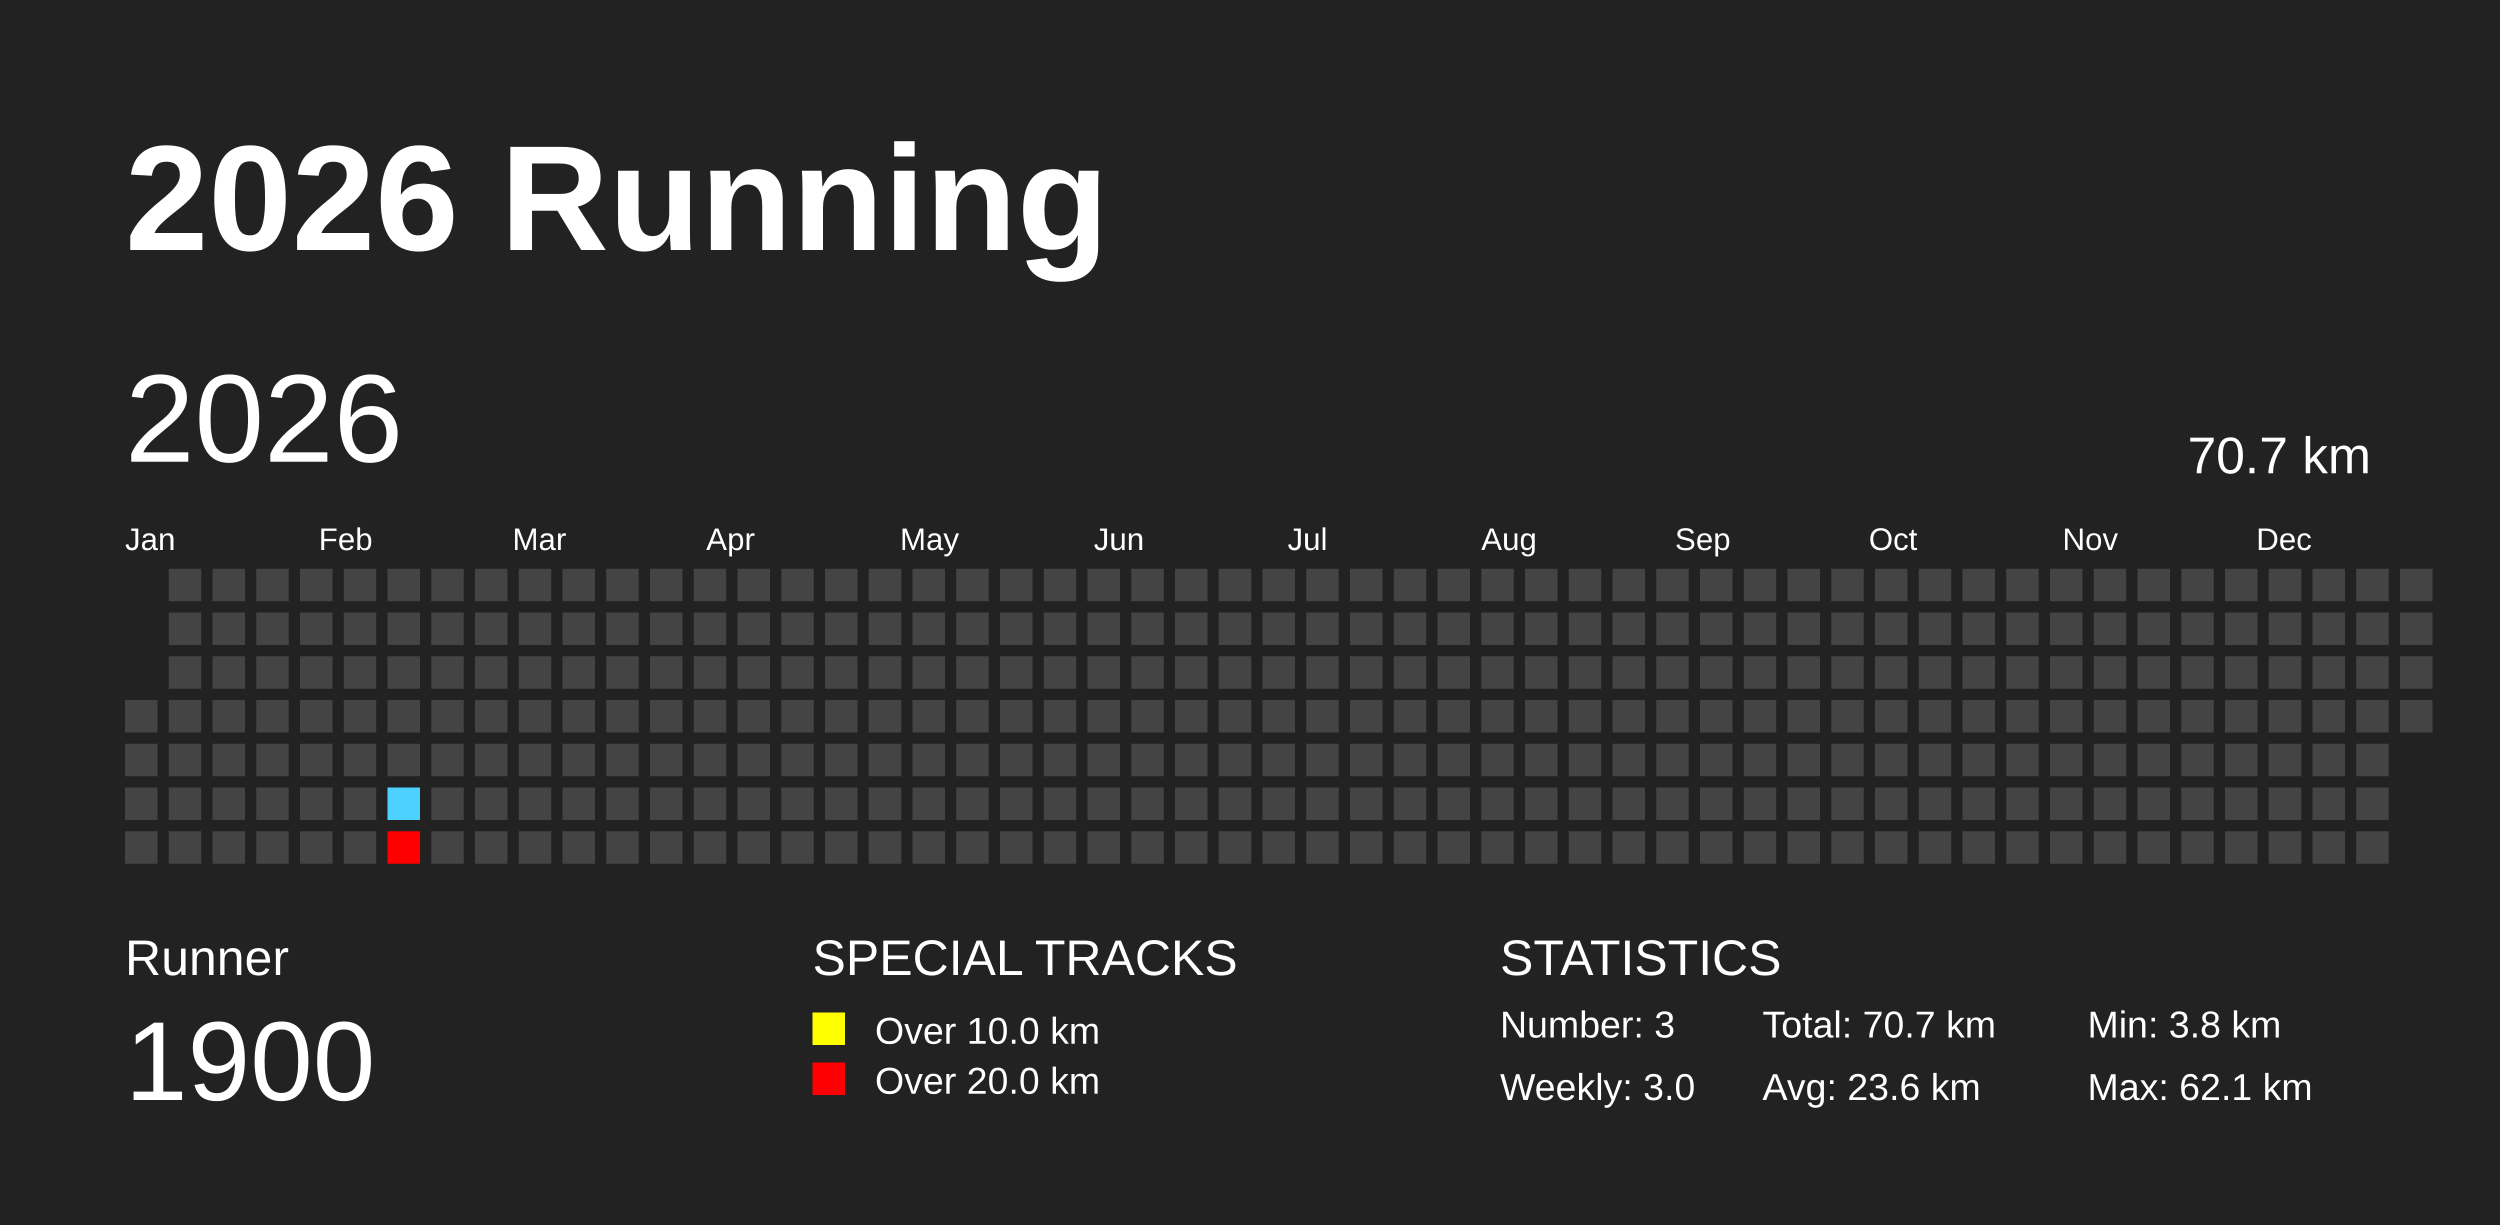
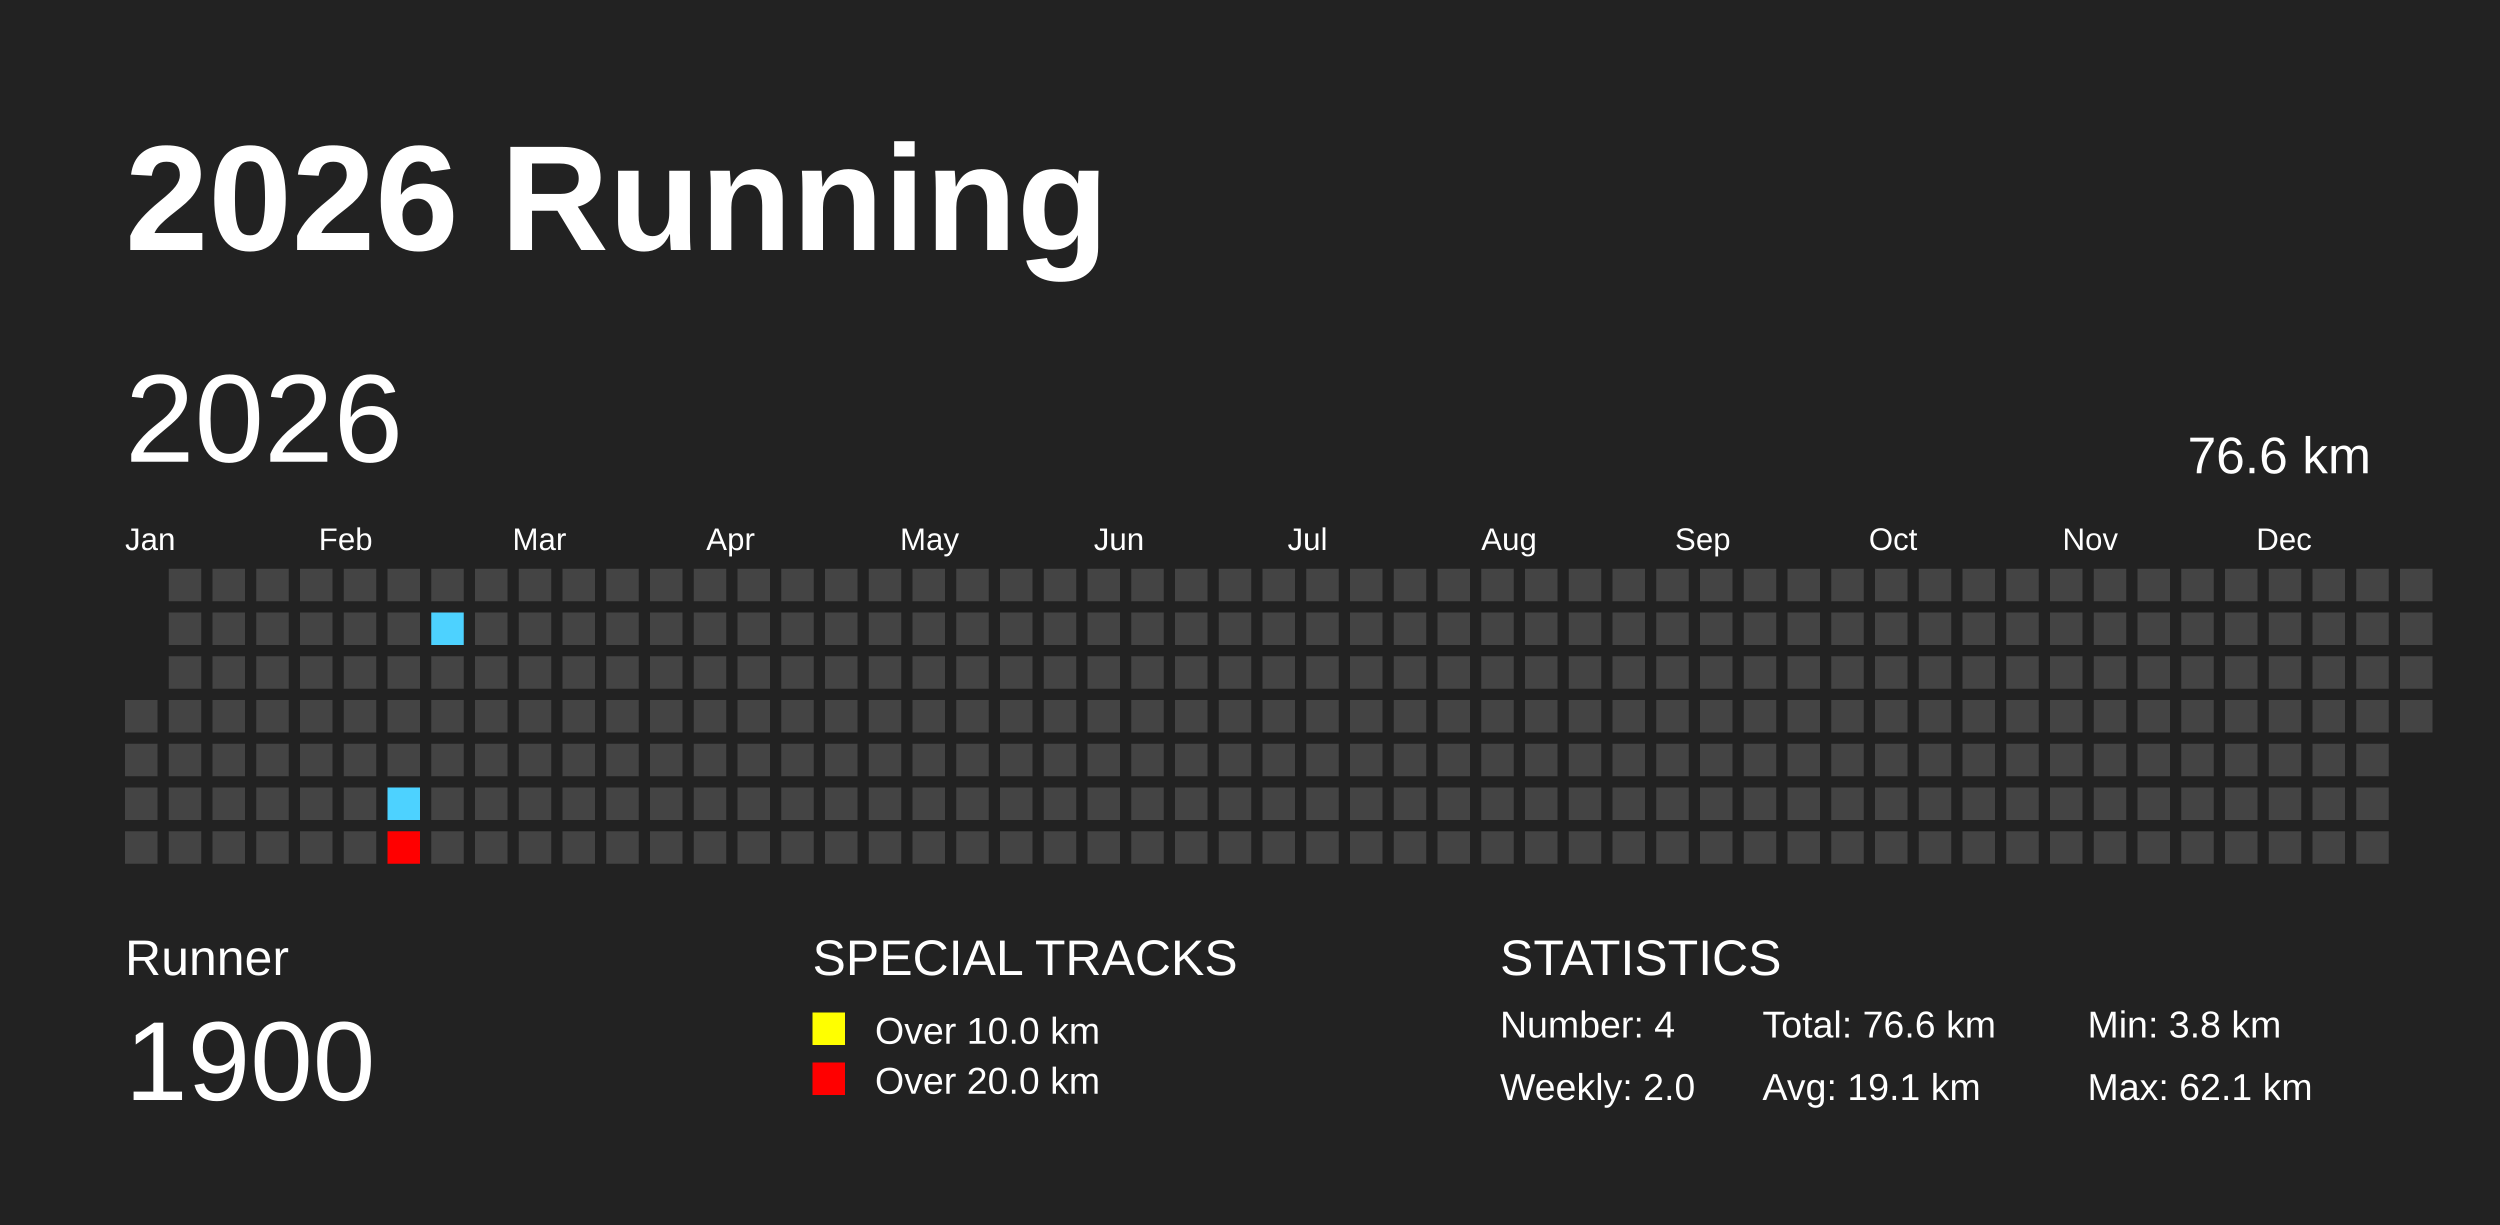
<svg xmlns="http://www.w3.org/2000/svg" baseProfile="full" height="98mm" version="1.1" viewBox="0,0,200,98" width="200mm">
  <defs />
  <rect fill="#222222" height="98" width="200" x="0" y="0" />
  <text fill="#FFFFFF" style="font-size:12px; font-family:Arial; font-weight:bold;" x="10" y="20">2026 Running</text>
  <text fill="#FFFFFF" style="font-size:4px; font-family:Arial" x="10" y="78">Runner</text>
  <text fill="#FFFFFF" style="font-size:9px; font-family:Arial" x="10" y="88">1900</text>
  <text fill="#FFFFFF" style="font-size:4px; font-family:Arial" x="65" y="78">SPECIAL TRACKS</text>
  <rect fill="yellow" height="2.6" width="2.6" x="65" y="81" />
  <text fill="#FFFFFF" style="font-size:3px; font-family:Arial" x="70" y="83.5">Over 10.0 km</text>
  <rect fill="red" height="2.6" width="2.6" x="65" y="85" />
  <text fill="#FFFFFF" style="font-size:3px; font-family:Arial" x="70" y="87.5">Over 20.0 km</text>
  <text fill="#FFFFFF" style="font-size:4px; font-family:Arial" x="120" y="78">STATISTICS</text>
-   <text fill="#FFFFFF" style="font-size:3px; font-family:Arial" x="120" y="83">Number: 3</text>
-   <text fill="#FFFFFF" style="font-size:3px; font-family:Arial" x="120" y="88">Weekly: 3.0</text>
-   <text fill="#FFFFFF" style="font-size:3px; font-family:Arial" x="141" y="83">Total: 70.7 km</text>
-   <text fill="#FFFFFF" style="font-size:3px; font-family:Arial" x="141" y="88">Avg: 23.6 km</text>
+   <text fill="#FFFFFF" style="font-size:3px; font-family:Arial" x="120" y="83">Number: 4</text>
+   <text fill="#FFFFFF" style="font-size:3px; font-family:Arial" x="120" y="88">Weekly: 2.0</text>
+   <text fill="#FFFFFF" style="font-size:3px; font-family:Arial" x="141" y="83">Total: 76.6 km</text>
+   <text fill="#FFFFFF" style="font-size:3px; font-family:Arial" x="141" y="88">Avg: 19.1 km</text>
  <text fill="#FFFFFF" style="font-size:3px; font-family:Arial" x="167" y="83">Min: 3.8 km</text>
  <text fill="#FFFFFF" style="font-size:3px; font-family:Arial" x="167" y="88">Max: 62.1 km</text>
  <text dominant-baseline="hanging" fill="#FFFFFF" style="font-size:10.0px; font-family:Arial;" x="10" y="30">2026</text>
-   <text dominant-baseline="hanging" fill="#FFFFFF" style="font-size:4.125px; font-family:Arial;" x="175" y="35">70.7 km</text>
+   <text dominant-baseline="hanging" fill="#FFFFFF" style="font-size:4.125px; font-family:Arial;" x="175" y="35">76.6 km</text>
  <text fill="#FFFFFF" style="font-size:2.5px; font-family:Arial" x="10.0" y="44">Jan</text>
  <text fill="#FFFFFF" style="font-size:2.5px; font-family:Arial" x="25.5" y="44">Feb</text>
  <text fill="#FFFFFF" style="font-size:2.5px; font-family:Arial" x="41.0" y="44">Mar</text>
  <text fill="#FFFFFF" style="font-size:2.5px; font-family:Arial" x="56.5" y="44">Apr</text>
  <text fill="#FFFFFF" style="font-size:2.5px; font-family:Arial" x="72.0" y="44">May</text>
  <text fill="#FFFFFF" style="font-size:2.5px; font-family:Arial" x="87.5" y="44">Jun</text>
  <text fill="#FFFFFF" style="font-size:2.5px; font-family:Arial" x="103.0" y="44">Jul</text>
  <text fill="#FFFFFF" style="font-size:2.5px; font-family:Arial" x="118.5" y="44">Aug</text>
  <text fill="#FFFFFF" style="font-size:2.5px; font-family:Arial" x="134.0" y="44">Sep</text>
  <text fill="#FFFFFF" style="font-size:2.5px; font-family:Arial" x="149.5" y="44">Oct</text>
  <text fill="#FFFFFF" style="font-size:2.5px; font-family:Arial" x="165.0" y="44">Nov</text>
  <text fill="#FFFFFF" style="font-size:2.5px; font-family:Arial" x="180.5" y="44">Dec</text>
  <rect fill="#444444" height="2.6" width="2.6" x="10.0" y="56.0" />
  <rect fill="#444444" height="2.6" width="2.6" x="10.0" y="59.5" />
  <rect fill="#444444" height="2.6" width="2.6" x="10.0" y="63.0" />
  <rect fill="#444444" height="2.6" width="2.6" x="10.0" y="66.5" />
  <rect fill="#444444" height="2.6" width="2.6" x="13.5" y="45.5" />
  <rect fill="#444444" height="2.6" width="2.6" x="13.5" y="49.0" />
  <rect fill="#444444" height="2.6" width="2.6" x="13.5" y="52.5" />
  <rect fill="#444444" height="2.6" width="2.6" x="13.5" y="56.0" />
  <rect fill="#444444" height="2.6" width="2.6" x="13.5" y="59.5" />
  <rect fill="#444444" height="2.6" width="2.6" x="13.5" y="63.0" />
  <rect fill="#444444" height="2.6" width="2.6" x="13.5" y="66.5" />
  <rect fill="#444444" height="2.6" width="2.6" x="17.0" y="45.5" />
  <rect fill="#444444" height="2.6" width="2.6" x="17.0" y="49.0" />
  <rect fill="#444444" height="2.6" width="2.6" x="17.0" y="52.5" />
  <rect fill="#444444" height="2.6" width="2.6" x="17.0" y="56.0" />
  <rect fill="#444444" height="2.6" width="2.6" x="17.0" y="59.5" />
  <rect fill="#444444" height="2.6" width="2.6" x="17.0" y="63.0" />
  <rect fill="#444444" height="2.6" width="2.6" x="17.0" y="66.5" />
  <rect fill="#444444" height="2.6" width="2.6" x="20.5" y="45.5" />
  <rect fill="#444444" height="2.6" width="2.6" x="20.5" y="49.0" />
  <rect fill="#444444" height="2.6" width="2.6" x="20.5" y="52.5" />
  <rect fill="#444444" height="2.6" width="2.6" x="20.5" y="56.0" />
  <rect fill="#444444" height="2.6" width="2.6" x="20.5" y="59.5" />
  <rect fill="#444444" height="2.6" width="2.6" x="20.5" y="63.0" />
  <rect fill="#444444" height="2.6" width="2.6" x="20.5" y="66.5" />
  <rect fill="#444444" height="2.6" width="2.6" x="24.0" y="45.5" />
  <rect fill="#444444" height="2.6" width="2.6" x="24.0" y="49.0" />
  <rect fill="#444444" height="2.6" width="2.6" x="24.0" y="52.5" />
  <rect fill="#444444" height="2.6" width="2.6" x="24.0" y="56.0" />
  <rect fill="#444444" height="2.6" width="2.6" x="24.0" y="59.5" />
  <rect fill="#444444" height="2.6" width="2.6" x="24.0" y="63.0" />
  <rect fill="#444444" height="2.6" width="2.6" x="24.0" y="66.5" />
  <rect fill="#444444" height="2.6" width="2.6" x="27.5" y="45.5" />
  <rect fill="#444444" height="2.6" width="2.6" x="27.5" y="49.0" />
  <rect fill="#444444" height="2.6" width="2.6" x="27.5" y="52.5" />
  <rect fill="#444444" height="2.6" width="2.6" x="27.5" y="56.0" />
  <rect fill="#444444" height="2.6" width="2.6" x="27.5" y="59.5" />
  <rect fill="#444444" height="2.6" width="2.6" x="27.5" y="63.0" />
  <rect fill="#444444" height="2.6" width="2.6" x="27.5" y="66.5" />
  <rect fill="#444444" height="2.6" width="2.6" x="31.0" y="45.5" />
  <rect fill="#444444" height="2.6" width="2.6" x="31.0" y="49.0" />
  <rect fill="#444444" height="2.6" width="2.6" x="31.0" y="52.5" />
  <rect fill="#444444" height="2.6" width="2.6" x="31.0" y="56.0" />
  <rect fill="#444444" height="2.6" width="2.6" x="31.0" y="59.5" />
  <rect fill="#4dd2ff" height="2.6" width="2.6" x="31.0" y="63.0" />
  <rect fill="red" height="2.6" width="2.6" x="31.0" y="66.5" />
  <rect fill="#444444" height="2.6" width="2.6" x="34.5" y="45.5" />
-   <rect fill="#444444" height="2.6" width="2.6" x="34.5" y="49.0" />
+   <rect fill="#4dd2ff" height="2.6" width="2.6" x="34.5" y="49.0" />
  <rect fill="#444444" height="2.6" width="2.6" x="34.5" y="52.5" />
  <rect fill="#444444" height="2.6" width="2.6" x="34.5" y="56.0" />
  <rect fill="#444444" height="2.6" width="2.6" x="34.5" y="59.5" />
  <rect fill="#444444" height="2.6" width="2.6" x="34.5" y="63.0" />
  <rect fill="#444444" height="2.6" width="2.6" x="34.5" y="66.5" />
  <rect fill="#444444" height="2.6" width="2.6" x="38.0" y="45.5" />
  <rect fill="#444444" height="2.6" width="2.6" x="38.0" y="49.0" />
  <rect fill="#444444" height="2.6" width="2.6" x="38.0" y="52.5" />
  <rect fill="#444444" height="2.6" width="2.6" x="38.0" y="56.0" />
  <rect fill="#444444" height="2.6" width="2.6" x="38.0" y="59.5" />
  <rect fill="#444444" height="2.6" width="2.6" x="38.0" y="63.0" />
  <rect fill="#444444" height="2.6" width="2.6" x="38.0" y="66.5" />
  <rect fill="#444444" height="2.6" width="2.6" x="41.5" y="45.5" />
  <rect fill="#444444" height="2.6" width="2.6" x="41.5" y="49.0" />
  <rect fill="#444444" height="2.6" width="2.6" x="41.5" y="52.5" />
  <rect fill="#444444" height="2.6" width="2.6" x="41.5" y="56.0" />
  <rect fill="#444444" height="2.6" width="2.6" x="41.5" y="59.5" />
  <rect fill="#444444" height="2.6" width="2.6" x="41.5" y="63.0" />
  <rect fill="#444444" height="2.6" width="2.6" x="41.5" y="66.5" />
  <rect fill="#444444" height="2.6" width="2.6" x="45.0" y="45.5" />
  <rect fill="#444444" height="2.6" width="2.6" x="45.0" y="49.0" />
  <rect fill="#444444" height="2.6" width="2.6" x="45.0" y="52.5" />
  <rect fill="#444444" height="2.6" width="2.6" x="45.0" y="56.0" />
  <rect fill="#444444" height="2.6" width="2.6" x="45.0" y="59.5" />
  <rect fill="#444444" height="2.6" width="2.6" x="45.0" y="63.0" />
  <rect fill="#444444" height="2.6" width="2.6" x="45.0" y="66.5" />
  <rect fill="#444444" height="2.6" width="2.6" x="48.5" y="45.5" />
  <rect fill="#444444" height="2.6" width="2.6" x="48.5" y="49.0" />
  <rect fill="#444444" height="2.6" width="2.6" x="48.5" y="52.5" />
  <rect fill="#444444" height="2.6" width="2.6" x="48.5" y="56.0" />
  <rect fill="#444444" height="2.6" width="2.6" x="48.5" y="59.5" />
  <rect fill="#444444" height="2.6" width="2.6" x="48.5" y="63.0" />
  <rect fill="#444444" height="2.6" width="2.6" x="48.5" y="66.5" />
  <rect fill="#444444" height="2.6" width="2.6" x="52.0" y="45.5" />
  <rect fill="#444444" height="2.6" width="2.6" x="52.0" y="49.0" />
  <rect fill="#444444" height="2.6" width="2.6" x="52.0" y="52.5" />
  <rect fill="#444444" height="2.6" width="2.6" x="52.0" y="56.0" />
  <rect fill="#444444" height="2.6" width="2.6" x="52.0" y="59.5" />
  <rect fill="#444444" height="2.6" width="2.6" x="52.0" y="63.0" />
  <rect fill="#444444" height="2.6" width="2.6" x="52.0" y="66.5" />
  <rect fill="#444444" height="2.6" width="2.6" x="55.5" y="45.5" />
  <rect fill="#444444" height="2.6" width="2.6" x="55.5" y="49.0" />
  <rect fill="#444444" height="2.6" width="2.6" x="55.5" y="52.5" />
  <rect fill="#444444" height="2.6" width="2.6" x="55.5" y="56.0" />
  <rect fill="#444444" height="2.6" width="2.6" x="55.5" y="59.5" />
  <rect fill="#444444" height="2.6" width="2.6" x="55.5" y="63.0" />
  <rect fill="#444444" height="2.6" width="2.6" x="55.5" y="66.5" />
  <rect fill="#444444" height="2.6" width="2.6" x="59.0" y="45.5" />
  <rect fill="#444444" height="2.6" width="2.6" x="59.0" y="49.0" />
  <rect fill="#444444" height="2.6" width="2.6" x="59.0" y="52.5" />
  <rect fill="#444444" height="2.6" width="2.6" x="59.0" y="56.0" />
  <rect fill="#444444" height="2.6" width="2.6" x="59.0" y="59.5" />
  <rect fill="#444444" height="2.6" width="2.6" x="59.0" y="63.0" />
  <rect fill="#444444" height="2.6" width="2.6" x="59.0" y="66.5" />
  <rect fill="#444444" height="2.6" width="2.6" x="62.5" y="45.5" />
  <rect fill="#444444" height="2.6" width="2.6" x="62.5" y="49.0" />
  <rect fill="#444444" height="2.6" width="2.6" x="62.5" y="52.5" />
  <rect fill="#444444" height="2.6" width="2.6" x="62.5" y="56.0" />
  <rect fill="#444444" height="2.6" width="2.6" x="62.5" y="59.5" />
  <rect fill="#444444" height="2.6" width="2.6" x="62.5" y="63.0" />
  <rect fill="#444444" height="2.6" width="2.6" x="62.5" y="66.5" />
  <rect fill="#444444" height="2.6" width="2.6" x="66.0" y="45.5" />
  <rect fill="#444444" height="2.6" width="2.6" x="66.0" y="49.0" />
  <rect fill="#444444" height="2.6" width="2.6" x="66.0" y="52.5" />
  <rect fill="#444444" height="2.6" width="2.6" x="66.0" y="56.0" />
  <rect fill="#444444" height="2.6" width="2.6" x="66.0" y="59.5" />
  <rect fill="#444444" height="2.6" width="2.6" x="66.0" y="63.0" />
  <rect fill="#444444" height="2.6" width="2.6" x="66.0" y="66.5" />
  <rect fill="#444444" height="2.6" width="2.6" x="69.5" y="45.5" />
  <rect fill="#444444" height="2.6" width="2.6" x="69.5" y="49.0" />
  <rect fill="#444444" height="2.6" width="2.6" x="69.5" y="52.5" />
  <rect fill="#444444" height="2.6" width="2.6" x="69.5" y="56.0" />
  <rect fill="#444444" height="2.6" width="2.6" x="69.5" y="59.5" />
  <rect fill="#444444" height="2.6" width="2.6" x="69.5" y="63.0" />
  <rect fill="#444444" height="2.6" width="2.6" x="69.5" y="66.5" />
  <rect fill="#444444" height="2.6" width="2.6" x="73.0" y="45.5" />
  <rect fill="#444444" height="2.6" width="2.6" x="73.0" y="49.0" />
  <rect fill="#444444" height="2.6" width="2.6" x="73.0" y="52.5" />
  <rect fill="#444444" height="2.6" width="2.6" x="73.0" y="56.0" />
  <rect fill="#444444" height="2.6" width="2.6" x="73.0" y="59.5" />
  <rect fill="#444444" height="2.6" width="2.6" x="73.0" y="63.0" />
  <rect fill="#444444" height="2.6" width="2.6" x="73.0" y="66.5" />
  <rect fill="#444444" height="2.6" width="2.6" x="76.5" y="45.5" />
  <rect fill="#444444" height="2.6" width="2.6" x="76.5" y="49.0" />
  <rect fill="#444444" height="2.6" width="2.6" x="76.5" y="52.5" />
  <rect fill="#444444" height="2.6" width="2.6" x="76.5" y="56.0" />
  <rect fill="#444444" height="2.6" width="2.6" x="76.5" y="59.5" />
  <rect fill="#444444" height="2.6" width="2.6" x="76.5" y="63.0" />
  <rect fill="#444444" height="2.6" width="2.6" x="76.5" y="66.5" />
  <rect fill="#444444" height="2.6" width="2.6" x="80.0" y="45.5" />
  <rect fill="#444444" height="2.6" width="2.6" x="80.0" y="49.0" />
  <rect fill="#444444" height="2.6" width="2.6" x="80.0" y="52.5" />
  <rect fill="#444444" height="2.6" width="2.6" x="80.0" y="56.0" />
  <rect fill="#444444" height="2.6" width="2.6" x="80.0" y="59.5" />
  <rect fill="#444444" height="2.6" width="2.6" x="80.0" y="63.0" />
  <rect fill="#444444" height="2.6" width="2.6" x="80.0" y="66.5" />
  <rect fill="#444444" height="2.6" width="2.6" x="83.5" y="45.5" />
  <rect fill="#444444" height="2.6" width="2.6" x="83.5" y="49.0" />
  <rect fill="#444444" height="2.6" width="2.6" x="83.5" y="52.5" />
  <rect fill="#444444" height="2.6" width="2.6" x="83.5" y="56.0" />
  <rect fill="#444444" height="2.6" width="2.6" x="83.5" y="59.5" />
  <rect fill="#444444" height="2.6" width="2.6" x="83.5" y="63.0" />
  <rect fill="#444444" height="2.6" width="2.6" x="83.5" y="66.5" />
  <rect fill="#444444" height="2.6" width="2.6" x="87.0" y="45.5" />
  <rect fill="#444444" height="2.6" width="2.6" x="87.0" y="49.0" />
  <rect fill="#444444" height="2.6" width="2.6" x="87.0" y="52.5" />
  <rect fill="#444444" height="2.6" width="2.6" x="87.0" y="56.0" />
  <rect fill="#444444" height="2.6" width="2.6" x="87.0" y="59.5" />
  <rect fill="#444444" height="2.6" width="2.6" x="87.0" y="63.0" />
  <rect fill="#444444" height="2.6" width="2.6" x="87.0" y="66.5" />
  <rect fill="#444444" height="2.6" width="2.6" x="90.5" y="45.5" />
  <rect fill="#444444" height="2.6" width="2.6" x="90.5" y="49.0" />
  <rect fill="#444444" height="2.6" width="2.6" x="90.5" y="52.5" />
  <rect fill="#444444" height="2.6" width="2.6" x="90.5" y="56.0" />
  <rect fill="#444444" height="2.6" width="2.6" x="90.5" y="59.5" />
  <rect fill="#444444" height="2.6" width="2.6" x="90.5" y="63.0" />
  <rect fill="#444444" height="2.6" width="2.6" x="90.5" y="66.5" />
  <rect fill="#444444" height="2.6" width="2.6" x="94.0" y="45.5" />
  <rect fill="#444444" height="2.6" width="2.6" x="94.0" y="49.0" />
  <rect fill="#444444" height="2.6" width="2.6" x="94.0" y="52.5" />
  <rect fill="#444444" height="2.6" width="2.6" x="94.0" y="56.0" />
  <rect fill="#444444" height="2.6" width="2.6" x="94.0" y="59.5" />
  <rect fill="#444444" height="2.6" width="2.6" x="94.0" y="63.0" />
  <rect fill="#444444" height="2.6" width="2.6" x="94.0" y="66.5" />
  <rect fill="#444444" height="2.6" width="2.6" x="97.5" y="45.5" />
  <rect fill="#444444" height="2.6" width="2.6" x="97.5" y="49.0" />
  <rect fill="#444444" height="2.6" width="2.6" x="97.5" y="52.5" />
  <rect fill="#444444" height="2.6" width="2.6" x="97.5" y="56.0" />
  <rect fill="#444444" height="2.6" width="2.6" x="97.5" y="59.5" />
  <rect fill="#444444" height="2.6" width="2.6" x="97.5" y="63.0" />
  <rect fill="#444444" height="2.6" width="2.6" x="97.5" y="66.5" />
  <rect fill="#444444" height="2.6" width="2.6" x="101.0" y="45.5" />
  <rect fill="#444444" height="2.6" width="2.6" x="101.0" y="49.0" />
  <rect fill="#444444" height="2.6" width="2.6" x="101.0" y="52.5" />
  <rect fill="#444444" height="2.6" width="2.6" x="101.0" y="56.0" />
  <rect fill="#444444" height="2.6" width="2.6" x="101.0" y="59.5" />
  <rect fill="#444444" height="2.6" width="2.6" x="101.0" y="63.0" />
  <rect fill="#444444" height="2.6" width="2.6" x="101.0" y="66.5" />
  <rect fill="#444444" height="2.6" width="2.6" x="104.5" y="45.5" />
  <rect fill="#444444" height="2.6" width="2.6" x="104.5" y="49.0" />
  <rect fill="#444444" height="2.6" width="2.6" x="104.5" y="52.5" />
  <rect fill="#444444" height="2.6" width="2.6" x="104.5" y="56.0" />
  <rect fill="#444444" height="2.6" width="2.6" x="104.5" y="59.5" />
  <rect fill="#444444" height="2.6" width="2.6" x="104.5" y="63.0" />
  <rect fill="#444444" height="2.6" width="2.6" x="104.5" y="66.5" />
  <rect fill="#444444" height="2.6" width="2.6" x="108.0" y="45.5" />
  <rect fill="#444444" height="2.6" width="2.6" x="108.0" y="49.0" />
  <rect fill="#444444" height="2.6" width="2.6" x="108.0" y="52.5" />
  <rect fill="#444444" height="2.6" width="2.6" x="108.0" y="56.0" />
  <rect fill="#444444" height="2.6" width="2.6" x="108.0" y="59.5" />
  <rect fill="#444444" height="2.6" width="2.6" x="108.0" y="63.0" />
  <rect fill="#444444" height="2.6" width="2.6" x="108.0" y="66.5" />
  <rect fill="#444444" height="2.6" width="2.6" x="111.5" y="45.5" />
  <rect fill="#444444" height="2.6" width="2.6" x="111.5" y="49.0" />
  <rect fill="#444444" height="2.6" width="2.6" x="111.5" y="52.5" />
  <rect fill="#444444" height="2.6" width="2.6" x="111.5" y="56.0" />
  <rect fill="#444444" height="2.6" width="2.6" x="111.5" y="59.5" />
  <rect fill="#444444" height="2.6" width="2.6" x="111.5" y="63.0" />
  <rect fill="#444444" height="2.6" width="2.6" x="111.5" y="66.5" />
  <rect fill="#444444" height="2.6" width="2.6" x="115.0" y="45.5" />
  <rect fill="#444444" height="2.6" width="2.6" x="115.0" y="49.0" />
  <rect fill="#444444" height="2.6" width="2.6" x="115.0" y="52.5" />
  <rect fill="#444444" height="2.6" width="2.6" x="115.0" y="56.0" />
  <rect fill="#444444" height="2.6" width="2.6" x="115.0" y="59.5" />
  <rect fill="#444444" height="2.6" width="2.6" x="115.0" y="63.0" />
  <rect fill="#444444" height="2.6" width="2.6" x="115.0" y="66.5" />
  <rect fill="#444444" height="2.6" width="2.6" x="118.5" y="45.5" />
  <rect fill="#444444" height="2.6" width="2.6" x="118.5" y="49.0" />
  <rect fill="#444444" height="2.6" width="2.6" x="118.5" y="52.5" />
  <rect fill="#444444" height="2.6" width="2.6" x="118.5" y="56.0" />
  <rect fill="#444444" height="2.6" width="2.6" x="118.5" y="59.5" />
  <rect fill="#444444" height="2.6" width="2.6" x="118.5" y="63.0" />
  <rect fill="#444444" height="2.6" width="2.6" x="118.5" y="66.5" />
  <rect fill="#444444" height="2.6" width="2.6" x="122.0" y="45.5" />
  <rect fill="#444444" height="2.6" width="2.6" x="122.0" y="49.0" />
  <rect fill="#444444" height="2.6" width="2.6" x="122.0" y="52.5" />
  <rect fill="#444444" height="2.6" width="2.6" x="122.0" y="56.0" />
  <rect fill="#444444" height="2.6" width="2.6" x="122.0" y="59.5" />
  <rect fill="#444444" height="2.6" width="2.6" x="122.0" y="63.0" />
  <rect fill="#444444" height="2.6" width="2.6" x="122.0" y="66.5" />
  <rect fill="#444444" height="2.6" width="2.6" x="125.5" y="45.5" />
  <rect fill="#444444" height="2.6" width="2.6" x="125.5" y="49.0" />
  <rect fill="#444444" height="2.6" width="2.6" x="125.5" y="52.5" />
  <rect fill="#444444" height="2.6" width="2.6" x="125.5" y="56.0" />
  <rect fill="#444444" height="2.6" width="2.6" x="125.5" y="59.5" />
  <rect fill="#444444" height="2.6" width="2.6" x="125.5" y="63.0" />
  <rect fill="#444444" height="2.6" width="2.6" x="125.5" y="66.5" />
  <rect fill="#444444" height="2.6" width="2.6" x="129.0" y="45.5" />
  <rect fill="#444444" height="2.6" width="2.6" x="129.0" y="49.0" />
  <rect fill="#444444" height="2.6" width="2.6" x="129.0" y="52.5" />
  <rect fill="#444444" height="2.6" width="2.6" x="129.0" y="56.0" />
  <rect fill="#444444" height="2.6" width="2.6" x="129.0" y="59.5" />
  <rect fill="#444444" height="2.6" width="2.6" x="129.0" y="63.0" />
  <rect fill="#444444" height="2.6" width="2.6" x="129.0" y="66.5" />
  <rect fill="#444444" height="2.6" width="2.6" x="132.5" y="45.5" />
  <rect fill="#444444" height="2.6" width="2.6" x="132.5" y="49.0" />
  <rect fill="#444444" height="2.6" width="2.6" x="132.5" y="52.5" />
  <rect fill="#444444" height="2.6" width="2.6" x="132.5" y="56.0" />
  <rect fill="#444444" height="2.6" width="2.6" x="132.5" y="59.5" />
  <rect fill="#444444" height="2.6" width="2.6" x="132.5" y="63.0" />
  <rect fill="#444444" height="2.6" width="2.6" x="132.5" y="66.5" />
  <rect fill="#444444" height="2.6" width="2.6" x="136.0" y="45.5" />
  <rect fill="#444444" height="2.6" width="2.6" x="136.0" y="49.0" />
  <rect fill="#444444" height="2.6" width="2.6" x="136.0" y="52.5" />
  <rect fill="#444444" height="2.6" width="2.6" x="136.0" y="56.0" />
  <rect fill="#444444" height="2.6" width="2.6" x="136.0" y="59.5" />
  <rect fill="#444444" height="2.6" width="2.6" x="136.0" y="63.0" />
  <rect fill="#444444" height="2.6" width="2.6" x="136.0" y="66.5" />
  <rect fill="#444444" height="2.6" width="2.6" x="139.5" y="45.5" />
  <rect fill="#444444" height="2.6" width="2.6" x="139.5" y="49.0" />
  <rect fill="#444444" height="2.6" width="2.6" x="139.5" y="52.5" />
  <rect fill="#444444" height="2.6" width="2.6" x="139.5" y="56.0" />
  <rect fill="#444444" height="2.6" width="2.6" x="139.5" y="59.5" />
  <rect fill="#444444" height="2.6" width="2.6" x="139.5" y="63.0" />
  <rect fill="#444444" height="2.6" width="2.6" x="139.5" y="66.5" />
  <rect fill="#444444" height="2.6" width="2.6" x="143.0" y="45.5" />
  <rect fill="#444444" height="2.6" width="2.6" x="143.0" y="49.0" />
  <rect fill="#444444" height="2.6" width="2.6" x="143.0" y="52.5" />
  <rect fill="#444444" height="2.6" width="2.6" x="143.0" y="56.0" />
  <rect fill="#444444" height="2.6" width="2.6" x="143.0" y="59.5" />
  <rect fill="#444444" height="2.6" width="2.6" x="143.0" y="63.0" />
  <rect fill="#444444" height="2.6" width="2.6" x="143.0" y="66.5" />
  <rect fill="#444444" height="2.6" width="2.6" x="146.5" y="45.5" />
  <rect fill="#444444" height="2.6" width="2.6" x="146.5" y="49.0" />
  <rect fill="#444444" height="2.6" width="2.6" x="146.5" y="52.5" />
  <rect fill="#444444" height="2.6" width="2.6" x="146.5" y="56.0" />
  <rect fill="#444444" height="2.6" width="2.6" x="146.5" y="59.5" />
  <rect fill="#444444" height="2.6" width="2.6" x="146.5" y="63.0" />
  <rect fill="#444444" height="2.6" width="2.6" x="146.5" y="66.5" />
  <rect fill="#444444" height="2.6" width="2.6" x="150.0" y="45.5" />
  <rect fill="#444444" height="2.6" width="2.6" x="150.0" y="49.0" />
  <rect fill="#444444" height="2.6" width="2.6" x="150.0" y="52.5" />
  <rect fill="#444444" height="2.6" width="2.6" x="150.0" y="56.0" />
  <rect fill="#444444" height="2.6" width="2.6" x="150.0" y="59.5" />
  <rect fill="#444444" height="2.6" width="2.6" x="150.0" y="63.0" />
  <rect fill="#444444" height="2.6" width="2.6" x="150.0" y="66.5" />
  <rect fill="#444444" height="2.6" width="2.6" x="153.5" y="45.5" />
  <rect fill="#444444" height="2.6" width="2.6" x="153.5" y="49.0" />
  <rect fill="#444444" height="2.6" width="2.6" x="153.5" y="52.5" />
  <rect fill="#444444" height="2.6" width="2.6" x="153.5" y="56.0" />
  <rect fill="#444444" height="2.6" width="2.6" x="153.5" y="59.5" />
  <rect fill="#444444" height="2.6" width="2.6" x="153.5" y="63.0" />
  <rect fill="#444444" height="2.6" width="2.6" x="153.5" y="66.5" />
  <rect fill="#444444" height="2.6" width="2.6" x="157.0" y="45.5" />
  <rect fill="#444444" height="2.6" width="2.6" x="157.0" y="49.0" />
  <rect fill="#444444" height="2.6" width="2.6" x="157.0" y="52.5" />
  <rect fill="#444444" height="2.6" width="2.6" x="157.0" y="56.0" />
  <rect fill="#444444" height="2.6" width="2.6" x="157.0" y="59.5" />
  <rect fill="#444444" height="2.6" width="2.6" x="157.0" y="63.0" />
  <rect fill="#444444" height="2.6" width="2.6" x="157.0" y="66.5" />
  <rect fill="#444444" height="2.6" width="2.6" x="160.5" y="45.5" />
  <rect fill="#444444" height="2.6" width="2.6" x="160.5" y="49.0" />
  <rect fill="#444444" height="2.6" width="2.6" x="160.5" y="52.5" />
  <rect fill="#444444" height="2.6" width="2.6" x="160.5" y="56.0" />
  <rect fill="#444444" height="2.6" width="2.6" x="160.5" y="59.5" />
  <rect fill="#444444" height="2.6" width="2.6" x="160.5" y="63.0" />
  <rect fill="#444444" height="2.6" width="2.6" x="160.5" y="66.5" />
  <rect fill="#444444" height="2.6" width="2.6" x="164.0" y="45.5" />
  <rect fill="#444444" height="2.6" width="2.6" x="164.0" y="49.0" />
  <rect fill="#444444" height="2.6" width="2.6" x="164.0" y="52.5" />
  <rect fill="#444444" height="2.6" width="2.6" x="164.0" y="56.0" />
  <rect fill="#444444" height="2.6" width="2.6" x="164.0" y="59.5" />
  <rect fill="#444444" height="2.6" width="2.6" x="164.0" y="63.0" />
  <rect fill="#444444" height="2.6" width="2.6" x="164.0" y="66.5" />
  <rect fill="#444444" height="2.6" width="2.6" x="167.5" y="45.5" />
  <rect fill="#444444" height="2.6" width="2.6" x="167.5" y="49.0" />
  <rect fill="#444444" height="2.6" width="2.6" x="167.5" y="52.5" />
  <rect fill="#444444" height="2.6" width="2.6" x="167.5" y="56.0" />
  <rect fill="#444444" height="2.6" width="2.6" x="167.5" y="59.5" />
  <rect fill="#444444" height="2.6" width="2.6" x="167.5" y="63.0" />
  <rect fill="#444444" height="2.6" width="2.6" x="167.5" y="66.5" />
  <rect fill="#444444" height="2.6" width="2.6" x="171.0" y="45.5" />
  <rect fill="#444444" height="2.6" width="2.6" x="171.0" y="49.0" />
  <rect fill="#444444" height="2.6" width="2.6" x="171.0" y="52.5" />
  <rect fill="#444444" height="2.6" width="2.6" x="171.0" y="56.0" />
  <rect fill="#444444" height="2.6" width="2.6" x="171.0" y="59.5" />
  <rect fill="#444444" height="2.6" width="2.6" x="171.0" y="63.0" />
  <rect fill="#444444" height="2.6" width="2.6" x="171.0" y="66.5" />
  <rect fill="#444444" height="2.6" width="2.6" x="174.5" y="45.5" />
  <rect fill="#444444" height="2.6" width="2.6" x="174.5" y="49.0" />
  <rect fill="#444444" height="2.6" width="2.6" x="174.5" y="52.5" />
  <rect fill="#444444" height="2.6" width="2.6" x="174.5" y="56.0" />
  <rect fill="#444444" height="2.6" width="2.6" x="174.5" y="59.5" />
  <rect fill="#444444" height="2.6" width="2.6" x="174.5" y="63.0" />
  <rect fill="#444444" height="2.6" width="2.6" x="174.5" y="66.5" />
  <rect fill="#444444" height="2.6" width="2.6" x="178.0" y="45.5" />
  <rect fill="#444444" height="2.6" width="2.6" x="178.0" y="49.0" />
  <rect fill="#444444" height="2.6" width="2.6" x="178.0" y="52.5" />
  <rect fill="#444444" height="2.6" width="2.6" x="178.0" y="56.0" />
  <rect fill="#444444" height="2.6" width="2.6" x="178.0" y="59.5" />
  <rect fill="#444444" height="2.6" width="2.6" x="178.0" y="63.0" />
  <rect fill="#444444" height="2.6" width="2.6" x="178.0" y="66.5" />
  <rect fill="#444444" height="2.6" width="2.6" x="181.5" y="45.5" />
  <rect fill="#444444" height="2.6" width="2.6" x="181.5" y="49.0" />
  <rect fill="#444444" height="2.6" width="2.6" x="181.5" y="52.5" />
  <rect fill="#444444" height="2.6" width="2.6" x="181.5" y="56.0" />
  <rect fill="#444444" height="2.6" width="2.6" x="181.5" y="59.5" />
  <rect fill="#444444" height="2.6" width="2.6" x="181.5" y="63.0" />
  <rect fill="#444444" height="2.6" width="2.6" x="181.5" y="66.5" />
  <rect fill="#444444" height="2.6" width="2.6" x="185.0" y="45.5" />
  <rect fill="#444444" height="2.6" width="2.6" x="185.0" y="49.0" />
  <rect fill="#444444" height="2.6" width="2.6" x="185.0" y="52.5" />
  <rect fill="#444444" height="2.6" width="2.6" x="185.0" y="56.0" />
  <rect fill="#444444" height="2.6" width="2.6" x="185.0" y="59.5" />
  <rect fill="#444444" height="2.6" width="2.6" x="185.0" y="63.0" />
  <rect fill="#444444" height="2.6" width="2.6" x="185.0" y="66.5" />
  <rect fill="#444444" height="2.6" width="2.6" x="188.5" y="45.5" />
  <rect fill="#444444" height="2.6" width="2.6" x="188.5" y="49.0" />
  <rect fill="#444444" height="2.6" width="2.6" x="188.5" y="52.5" />
  <rect fill="#444444" height="2.6" width="2.6" x="188.5" y="56.0" />
  <rect fill="#444444" height="2.6" width="2.6" x="188.5" y="59.5" />
  <rect fill="#444444" height="2.6" width="2.6" x="188.5" y="63.0" />
  <rect fill="#444444" height="2.6" width="2.6" x="188.5" y="66.5" />
  <rect fill="#444444" height="2.6" width="2.6" x="192.0" y="45.5" />
  <rect fill="#444444" height="2.6" width="2.6" x="192.0" y="49.0" />
  <rect fill="#444444" height="2.6" width="2.6" x="192.0" y="52.5" />
  <rect fill="#444444" height="2.6" width="2.6" x="192.0" y="56.0" />
</svg>
